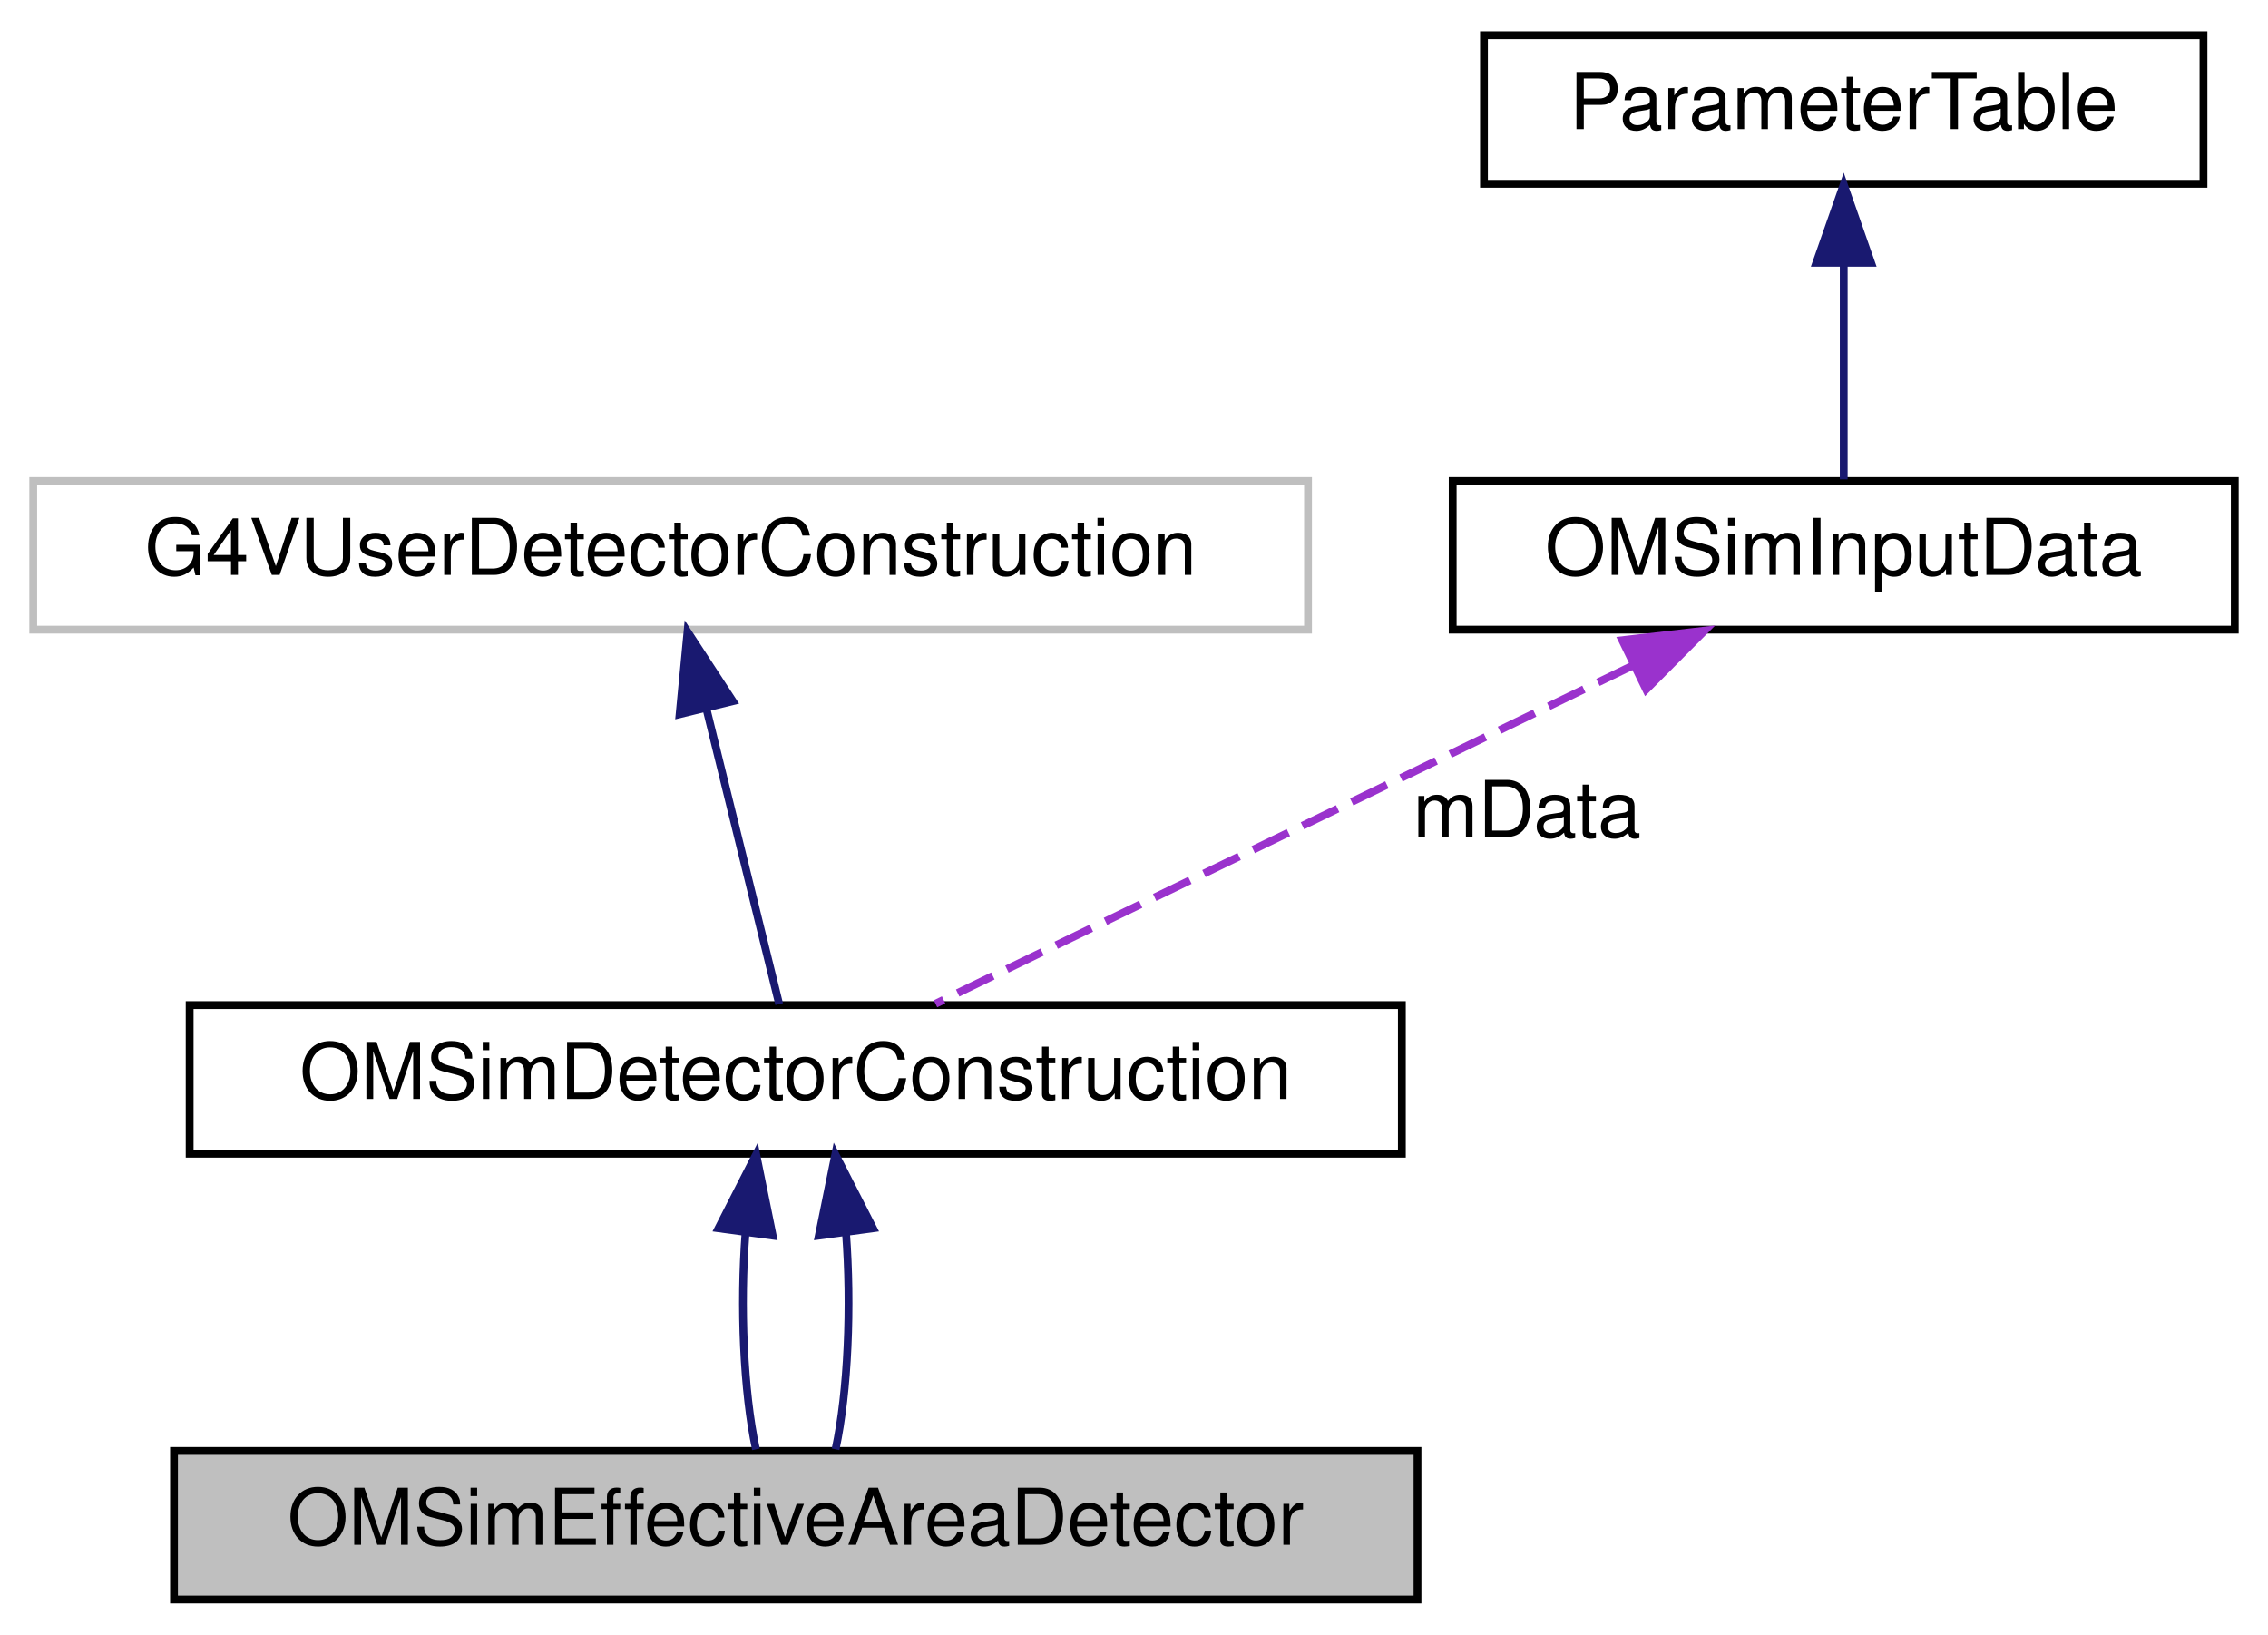
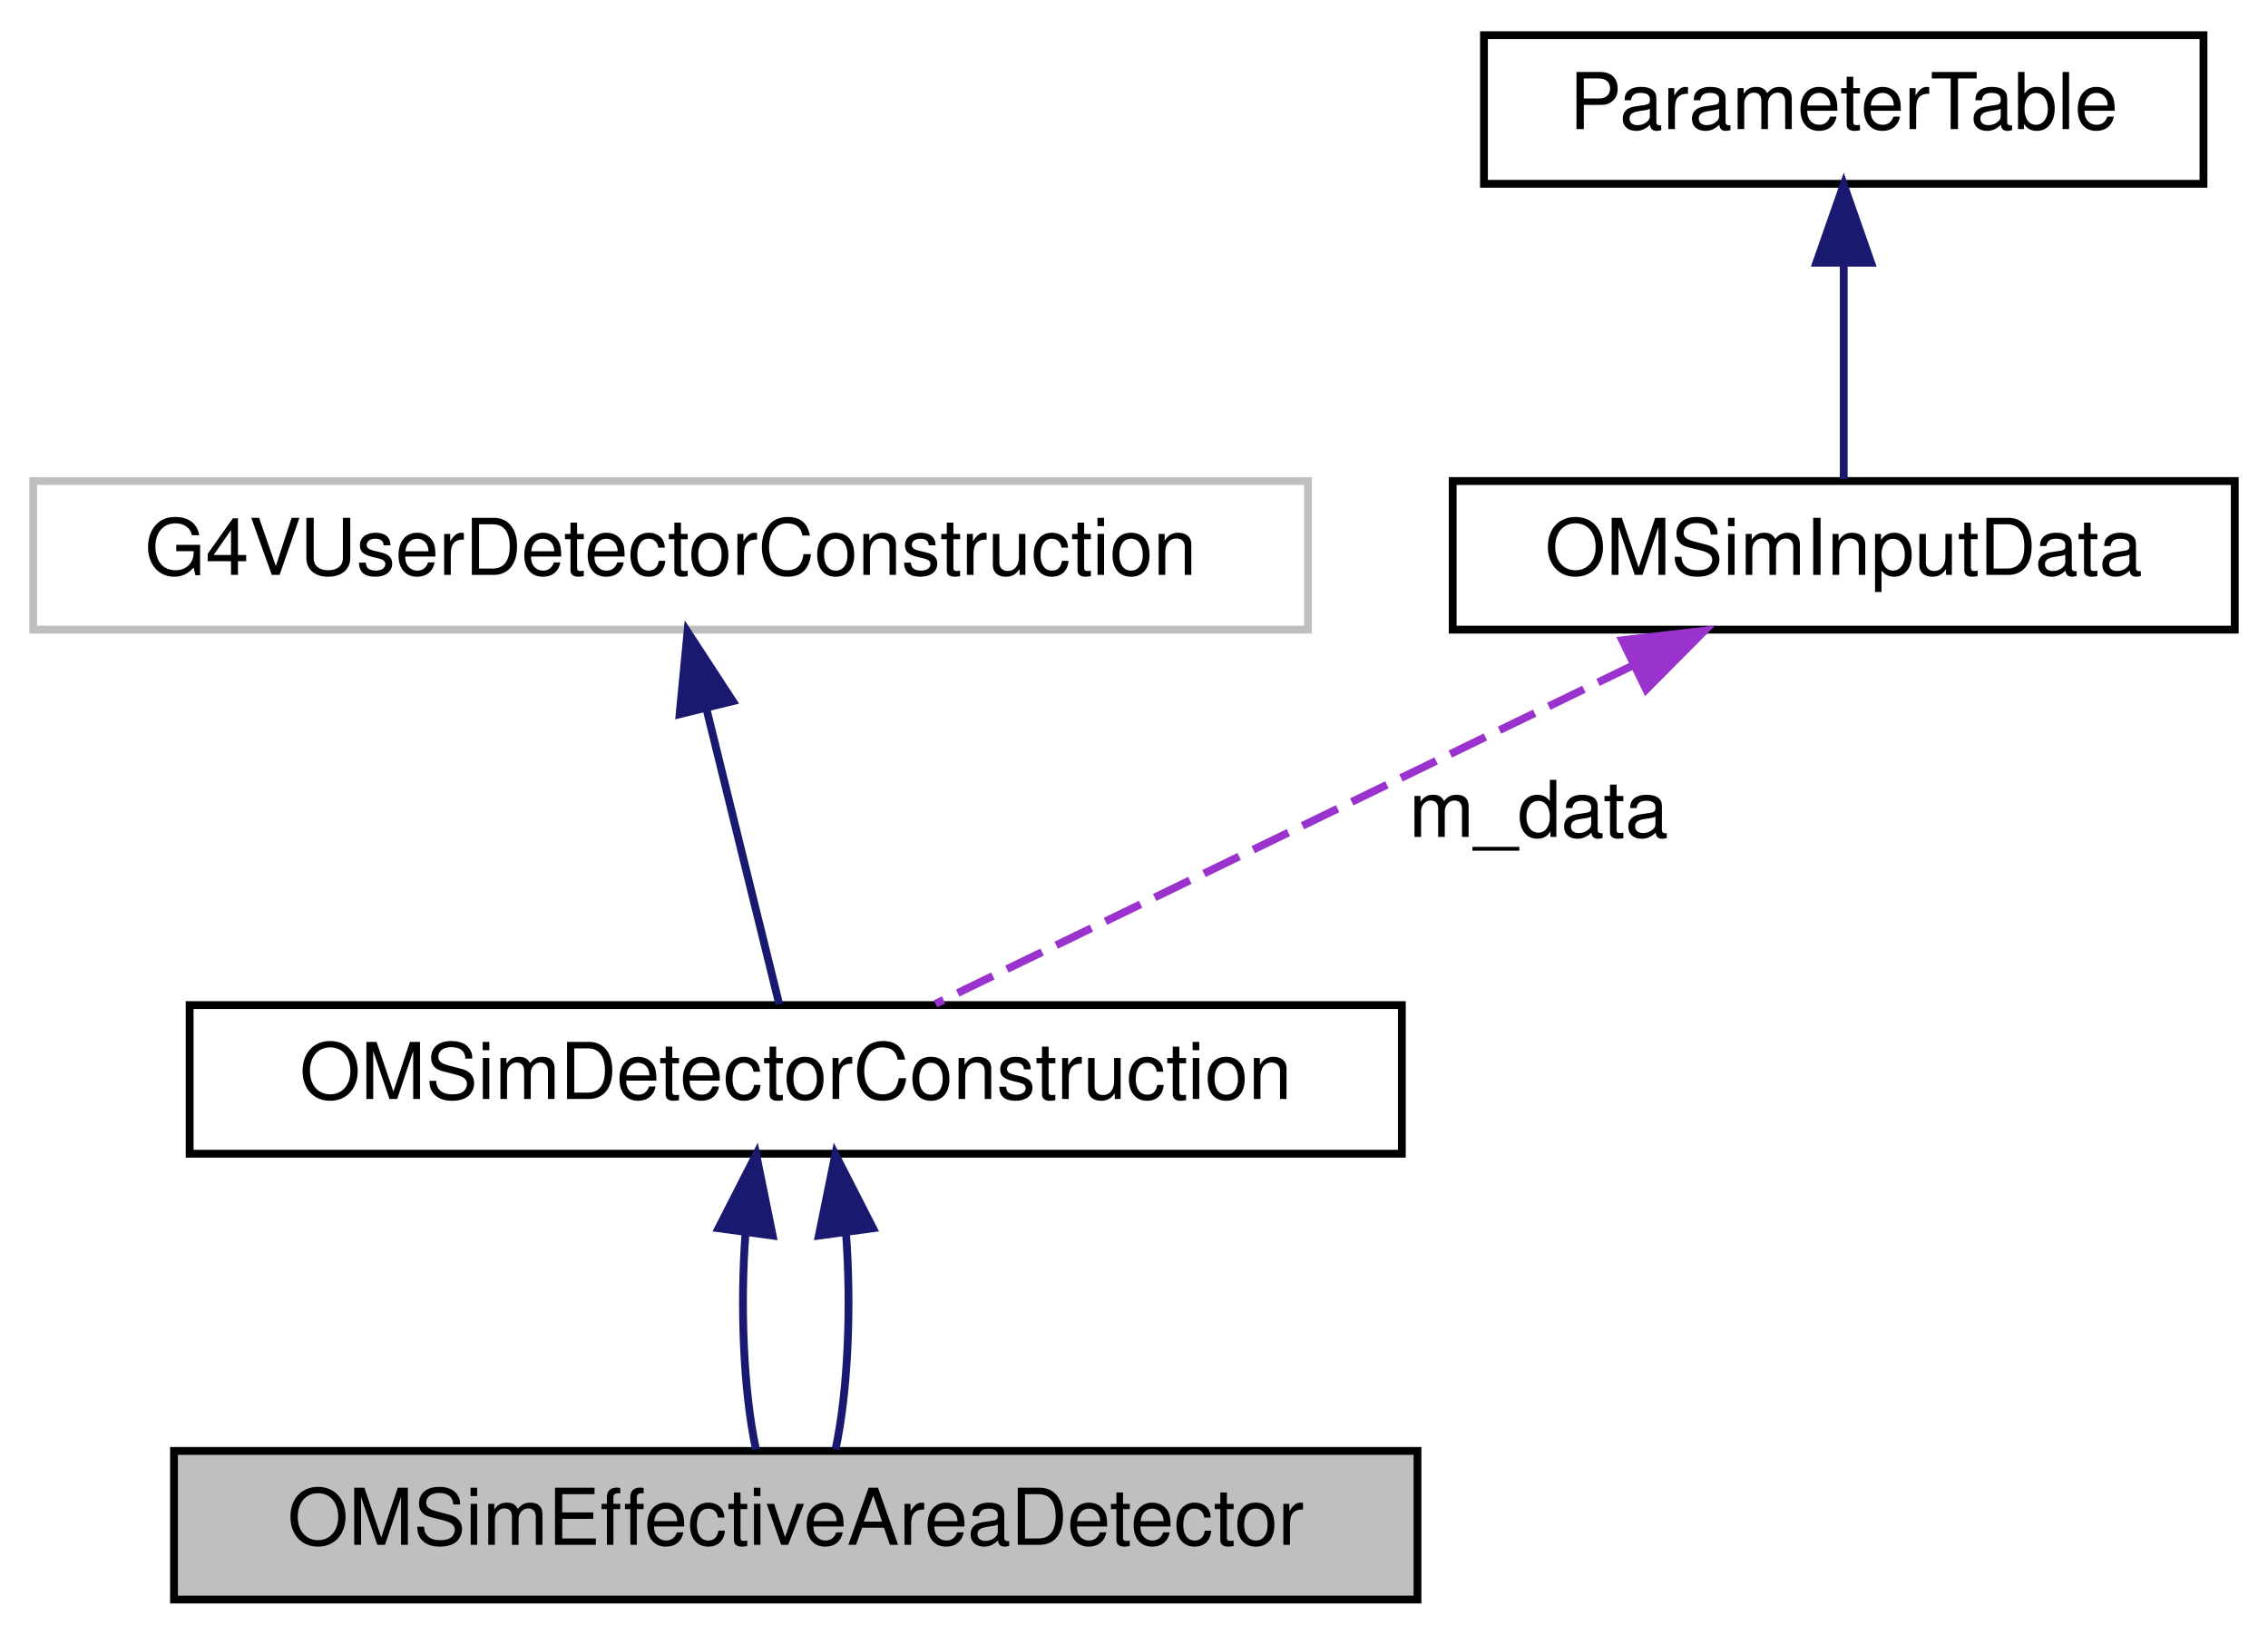
<svg xmlns="http://www.w3.org/2000/svg" xmlns:xlink="http://www.w3.org/1999/xlink" width="290pt" height="209pt" viewBox="0.00 0.00 289.50 209.00">
  <g id="graph0" class="graph" transform="scale(1 1) rotate(0) translate(4 205)">
    <g id="node1" class="node">
      <g id="a_node1">
        <a xlink:title="Class for detector construction in the effective area simulation.">
          <polygon fill="#bfbfbf" stroke="black" points="18,-0.5 18,-19.5 177,-19.5 177,-0.5 18,-0.5" />
          <text text-anchor="middle" x="97.5" y="-7.5" font-family="Helvetica,sans-Serif" font-size="10.00">OMSimEffectiveAreaDetector</text>
        </a>
      </g>
    </g>
    <g id="node2" class="node">
      <g id="a_node2">
        <a xlink:href="class_o_m_sim_detector_construction.html" target="_top" xlink:title="Class for detector construction in the effective area simulation.">
          <polygon fill="none" stroke="black" points="20,-57.5 20,-76.5 175,-76.5 175,-57.5 20,-57.5" />
          <text text-anchor="middle" x="97.5" y="-64.5" font-family="Helvetica,sans-Serif" font-size="10.00">OMSimDetectorConstruction</text>
        </a>
      </g>
    </g>
    <g id="edge1" class="edge">
      <path fill="none" stroke="midnightblue" d="M91.08,-47.42C90.37,-38.05 90.81,-27.14 92.41,-19.71" />
      <polygon fill="midnightblue" stroke="midnightblue" points="87.62,-47.97 92.44,-57.41 94.55,-47.03 87.62,-47.97" />
    </g>
    <g id="edge5" class="edge">
      <path fill="none" stroke="midnightblue" d="M103.92,-47.42C104.63,-38.05 104.19,-27.14 102.59,-19.71" />
      <polygon fill="midnightblue" stroke="midnightblue" points="100.45,-47.03 102.56,-57.41 107.38,-47.97 100.45,-47.03" />
    </g>
    <g id="node3" class="node">
      <g id="a_node3">
        <a xlink:title=" ">
          <polygon fill="none" stroke="#bfbfbf" points="0,-124.5 0,-143.5 163,-143.5 163,-124.5 0,-124.5" />
          <text text-anchor="middle" x="81.5" y="-131.5" font-family="Helvetica,sans-Serif" font-size="10.00">G4VUserDetectorConstruction</text>
        </a>
      </g>
    </g>
    <g id="edge2" class="edge">
      <path fill="none" stroke="midnightblue" d="M86.07,-114.41C89.13,-101.99 93.02,-86.22 95.38,-76.63" />
      <polygon fill="midnightblue" stroke="midnightblue" points="82.65,-113.69 83.66,-124.23 89.45,-115.36 82.65,-113.69" />
    </g>
    <g id="node4" class="node">
      <g id="a_node4">
        <a xlink:href="class_o_m_sim_input_data.html" target="_top" xlink:title="Manages the input data, including parsing and storing material properties.">
          <polygon fill="none" stroke="black" points="181.5,-124.5 181.5,-143.5 281.5,-143.5 281.5,-124.5 181.5,-124.5" />
          <text text-anchor="middle" x="231.5" y="-131.5" font-family="Helvetica,sans-Serif" font-size="10.00">OMSimInputData</text>
        </a>
      </g>
    </g>
    <g id="edge3" class="edge">
      <path fill="none" stroke="#9a32cd" stroke-dasharray="5,2" d="M204.58,-119.94C178.04,-107.07 138.23,-87.76 115.37,-76.67" />
      <polygon fill="#9a32cd" stroke="#9a32cd" points="203.18,-123.15 213.71,-124.37 206.24,-116.85 203.18,-123.15" />
-       <text text-anchor="middle" x="191" y="-98" font-family="Helvetica,sans-Serif" font-size="10.00"> mData</text>
+       <text text-anchor="middle" x="192.5" y="-98" font-family="Helvetica,sans-Serif" font-size="10.00"> m_data</text>
    </g>
    <g id="node5" class="node">
      <g id="a_node5">
        <a xlink:href="class_parameter_table.html" target="_top" xlink:title="A utility class for managing JSON-based data tables.">
          <polygon fill="none" stroke="black" points="185.5,-181.5 185.5,-200.5 277.5,-200.5 277.5,-181.5 185.5,-181.5" />
          <text text-anchor="middle" x="231.5" y="-188.5" font-family="Helvetica,sans-Serif" font-size="10.00">ParameterTable</text>
        </a>
      </g>
    </g>
    <g id="edge4" class="edge">
      <path fill="none" stroke="midnightblue" d="M231.5,-171.12C231.5,-161.82 231.5,-151.06 231.5,-143.71" />
      <polygon fill="midnightblue" stroke="midnightblue" points="228,-171.41 231.5,-181.41 235,-171.41 228,-171.41" />
    </g>
  </g>
</svg>
